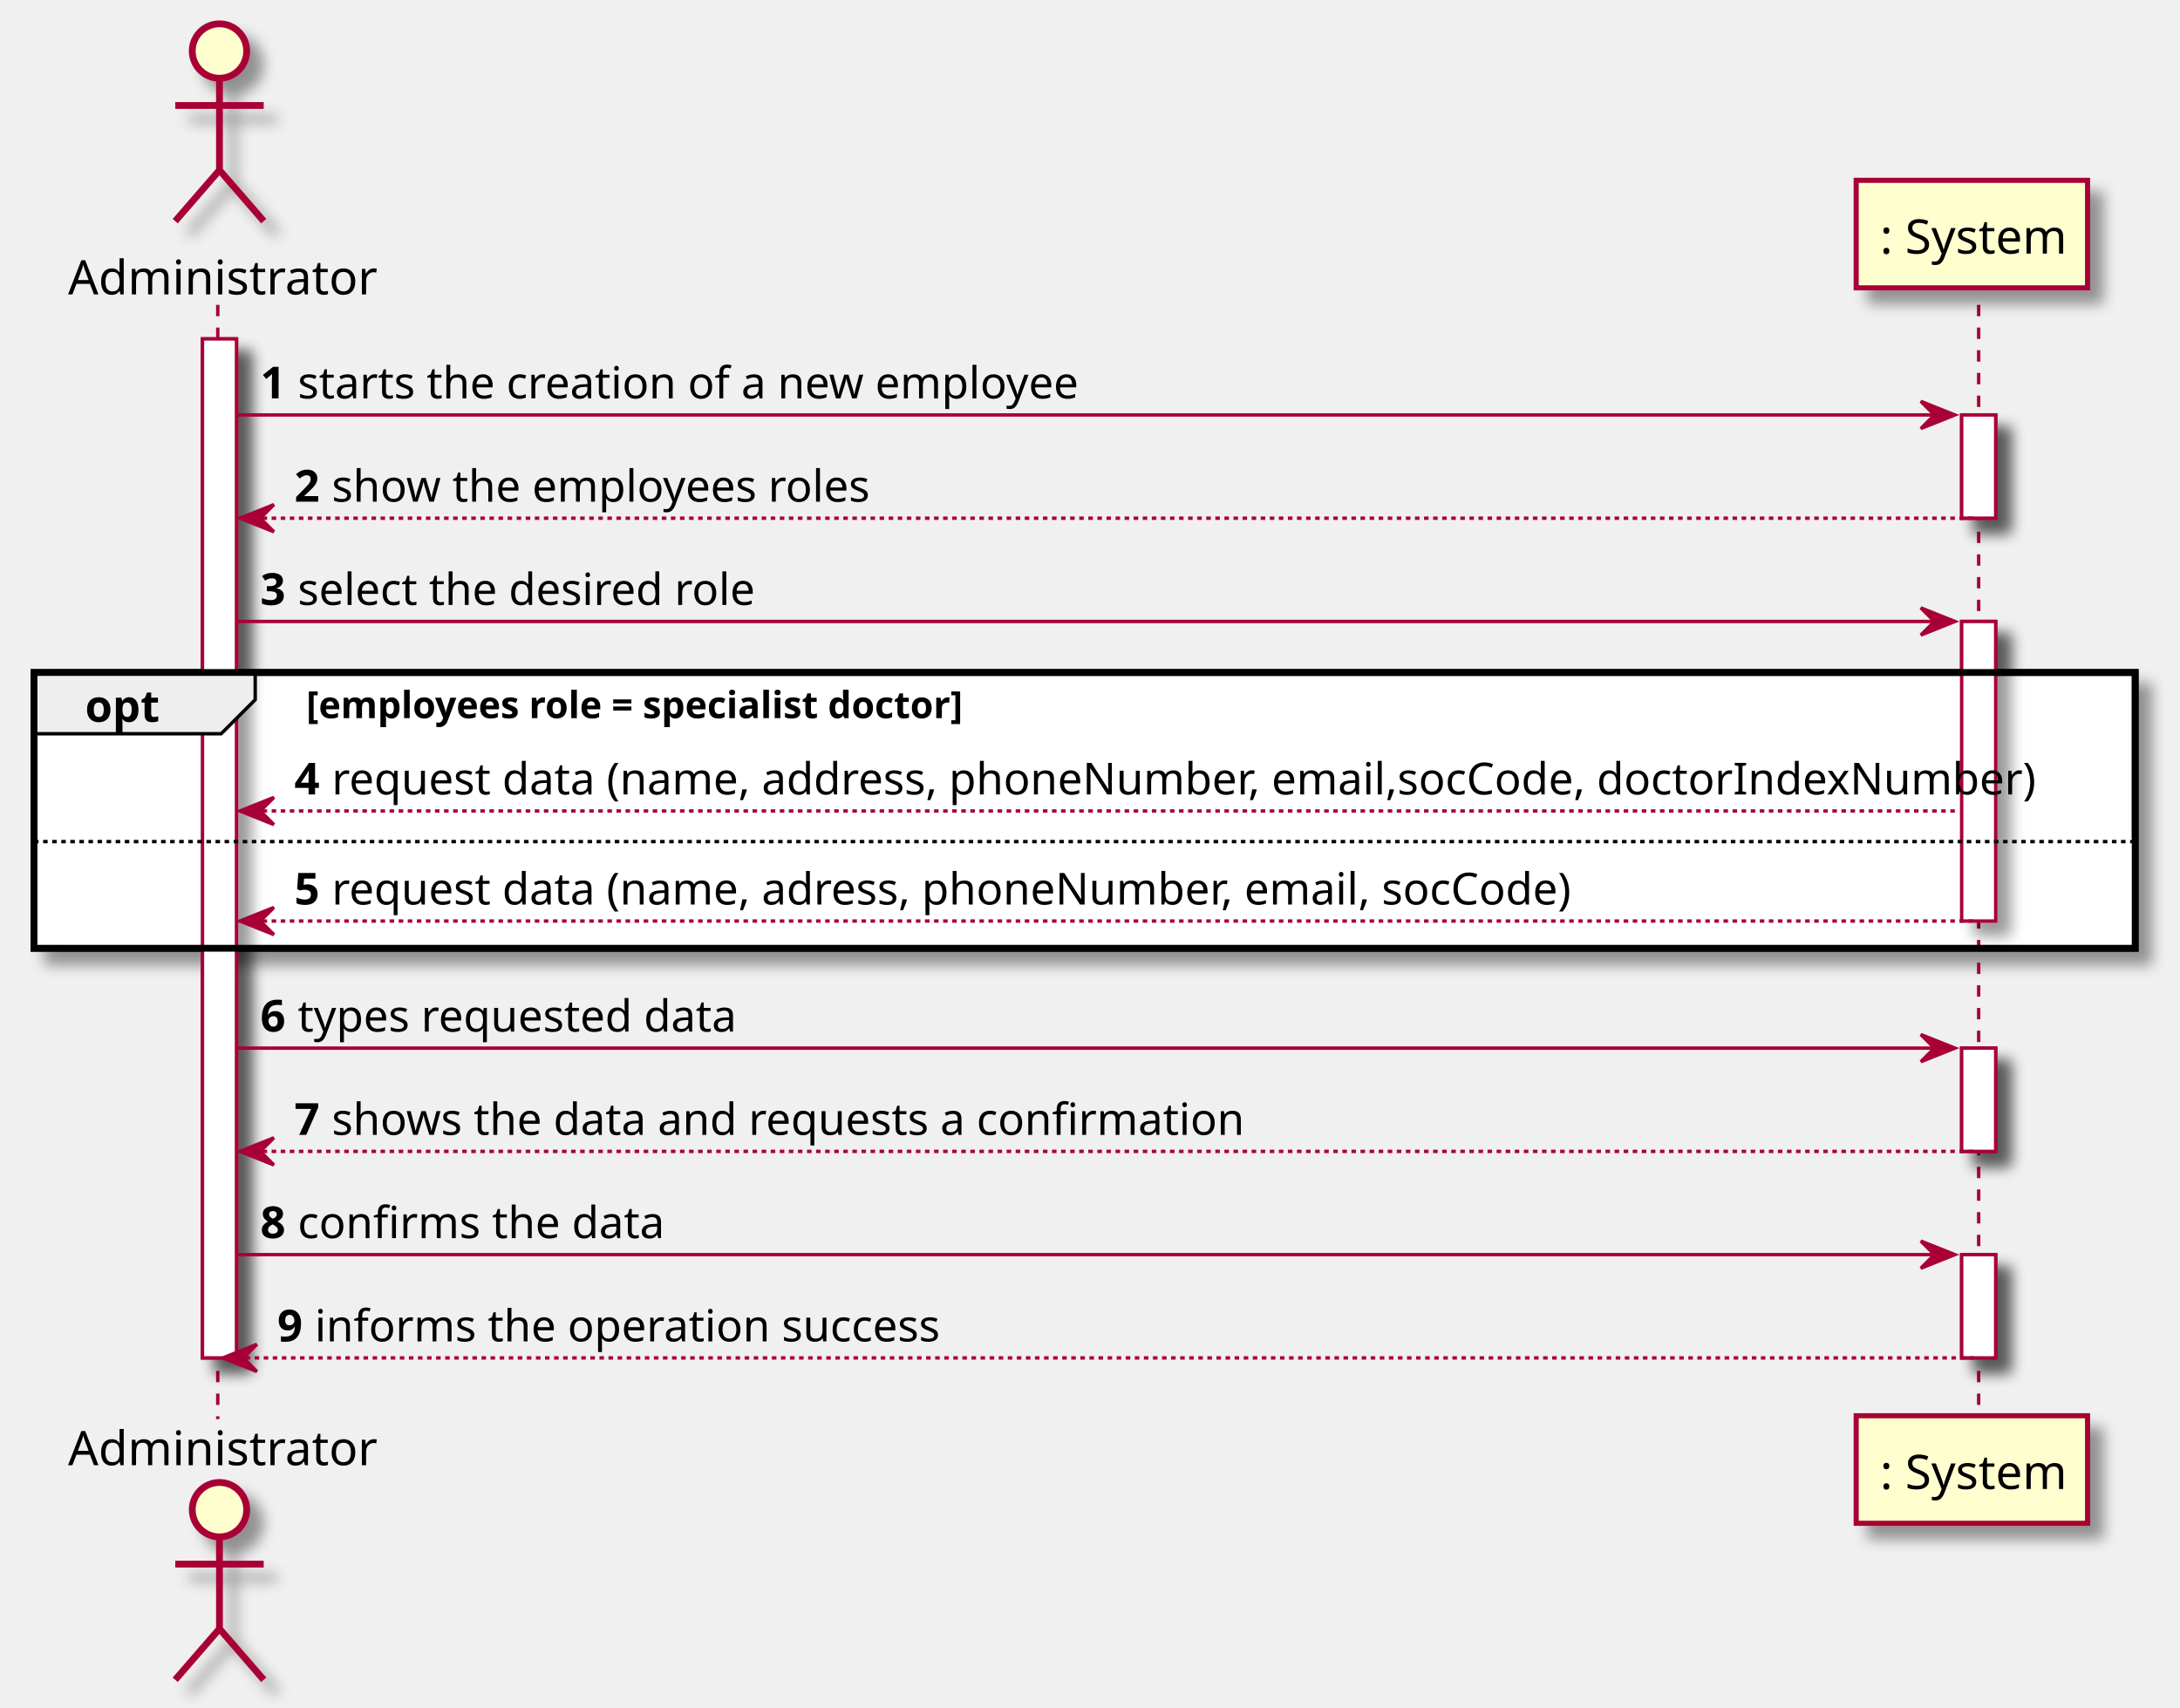
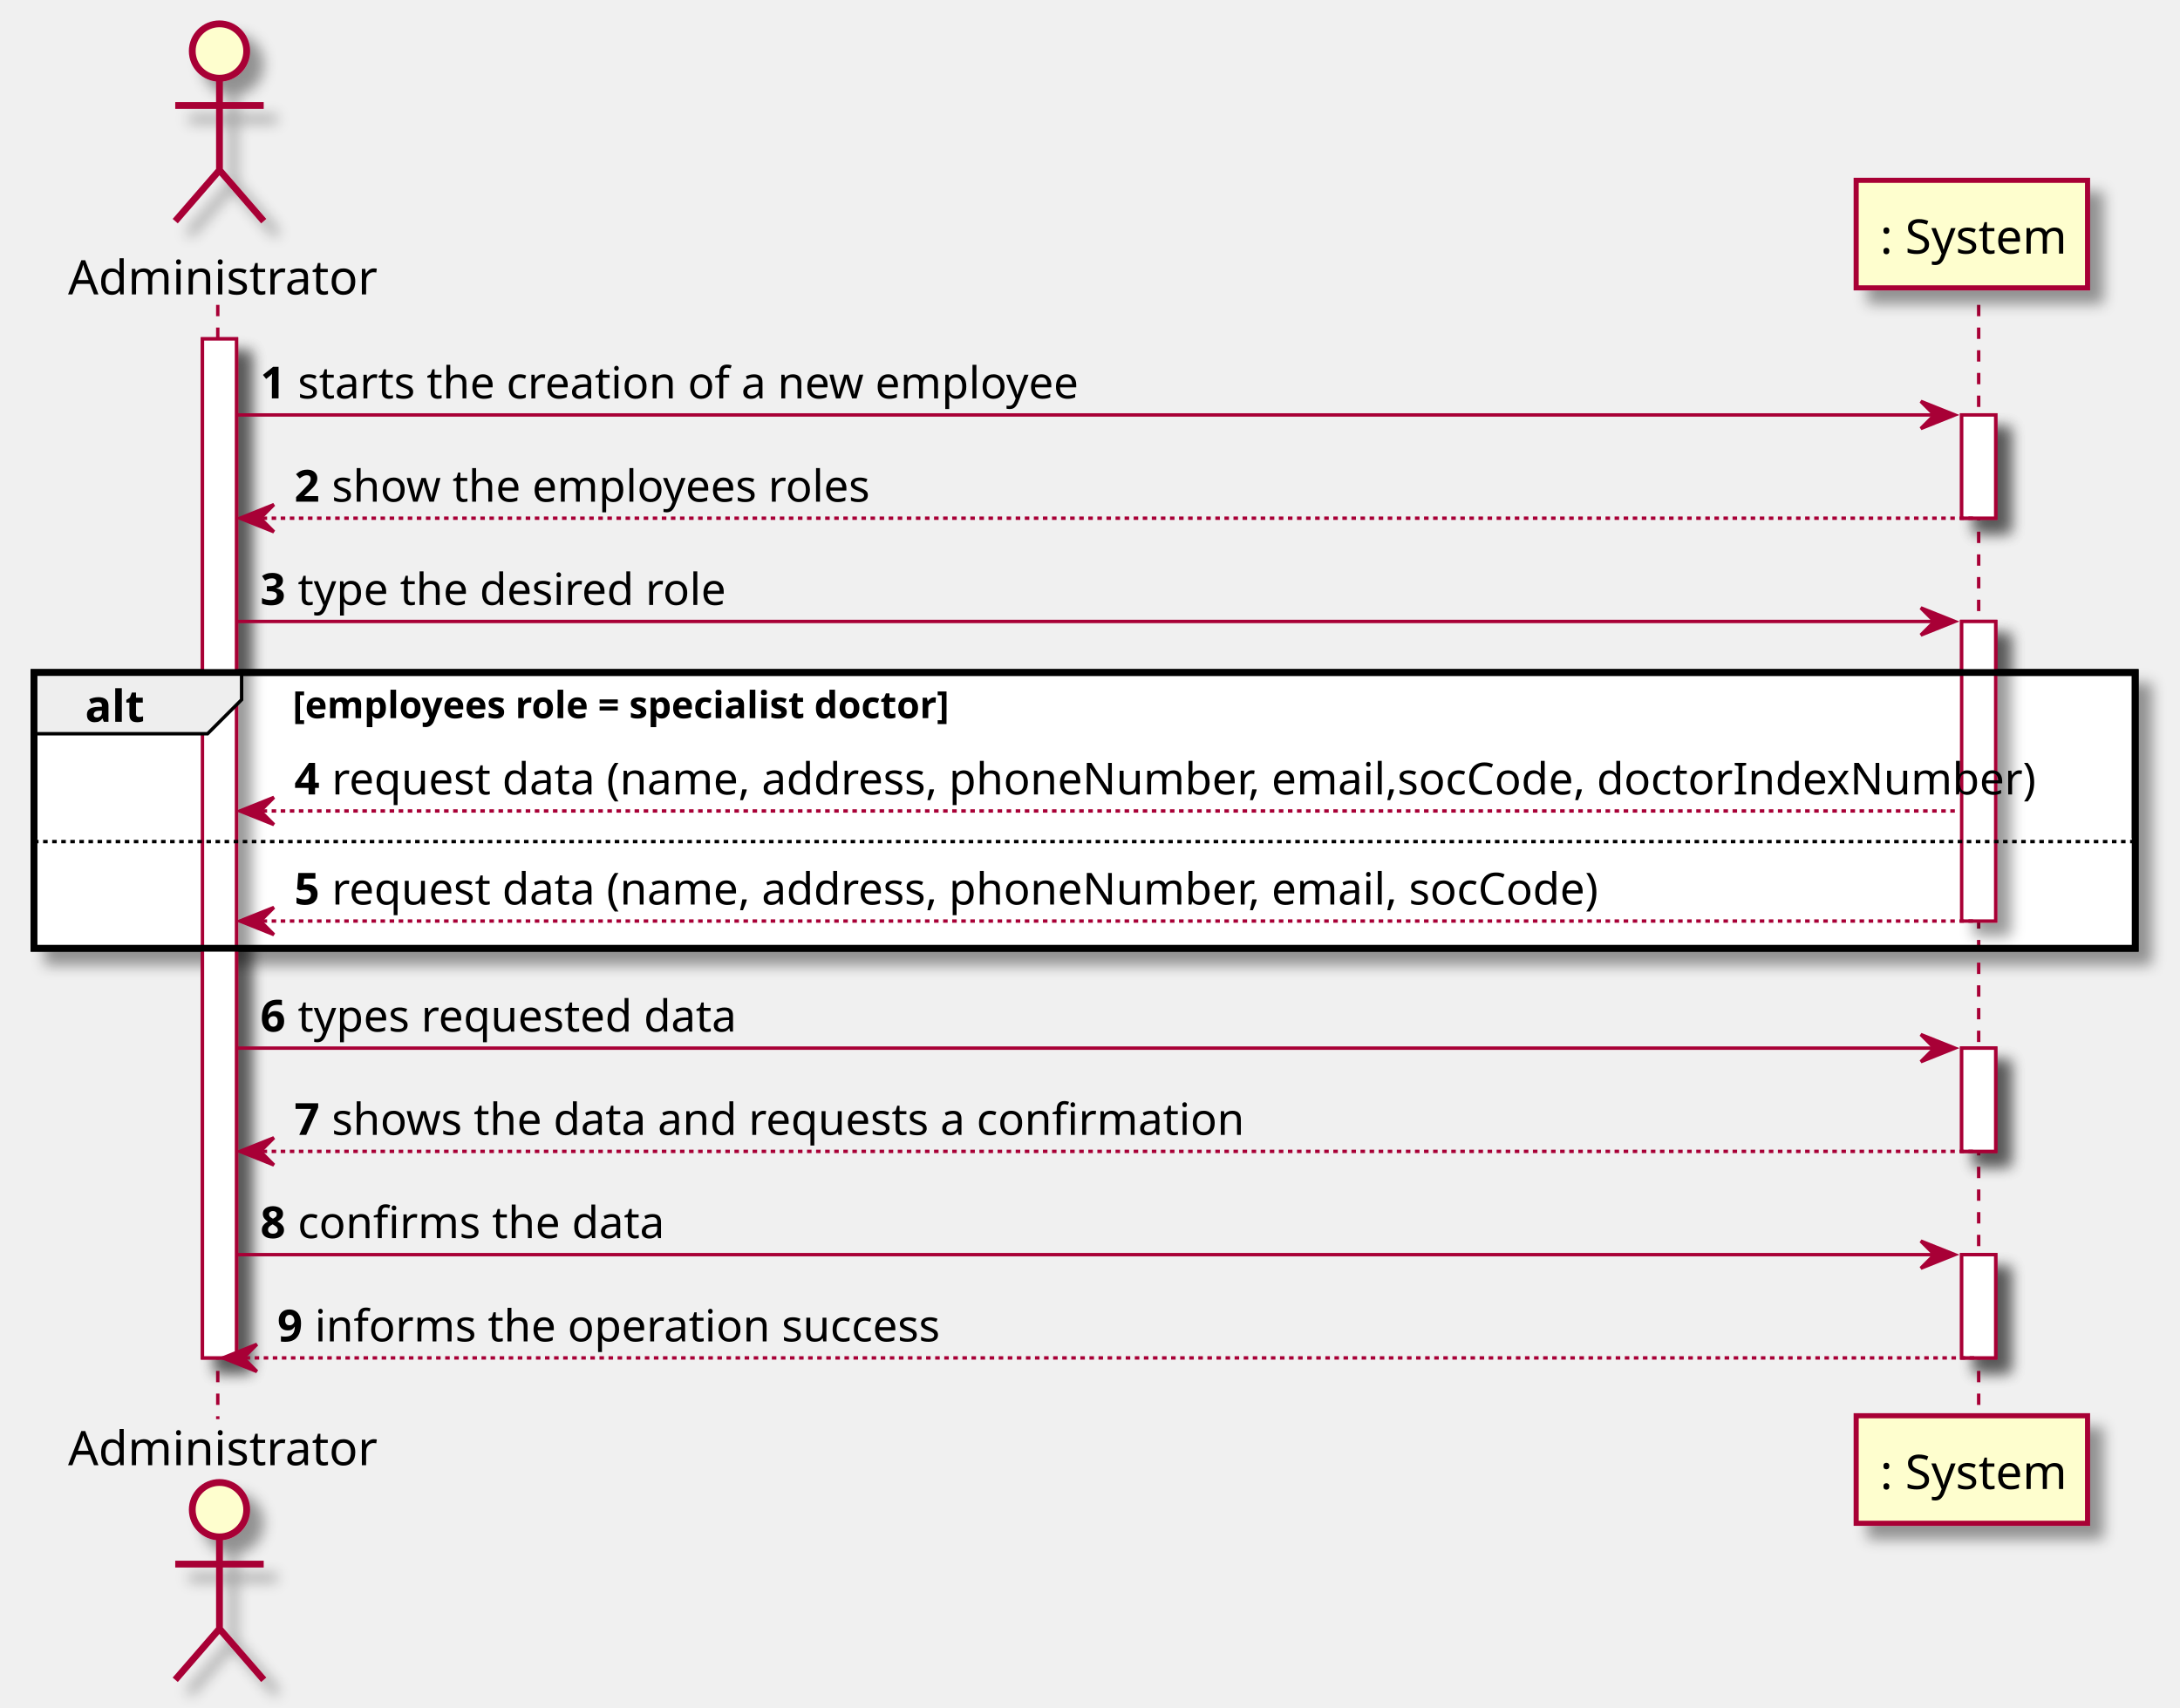
<svg xmlns="http://www.w3.org/2000/svg" contentScriptType="application/ecmascript" contentStyleType="text/css" height="753px" preserveAspectRatio="none" style="width:961px;height:753px;" version="1.1" viewBox="0 0 961 753" width="961.5px" zoomAndPan="magnify">
  <defs>
-     <filter height="300%" id="f748sx2u7lflj" width="300%" x="-1" y="-1">
+     <filter height="300%" id="f19squ7a0shnkl" width="300%" x="-1" y="-1">
      <feGaussianBlur result="blurOut" stdDeviation="3.0" />
      <feColorMatrix in="blurOut" result="blurOut2" type="matrix" values="0 0 0 0 0 0 0 0 0 0 0 0 0 0 0 0 0 0 .4 0" />
      <feOffset dx="6.0" dy="6.0" in="blurOut2" result="blurOut3" />
      <feBlend in="SourceGraphic" in2="blurOut3" mode="normal" />
    </filter>
  </defs>
  <g>
-     <rect fill="#FFFFFF" filter="url(#f748sx2u7lflj)" height="449.273" style="stroke:#A80036;stroke-width:1.5;" width="15" x="89.25" y="149.414" />
-     <rect fill="#FFFFFF" filter="url(#f748sx2u7lflj)" height="45.527" style="stroke:#A80036;stroke-width:1.5;" width="15" x="864.75" y="182.941" />
-     <rect fill="#FFFFFF" filter="url(#f748sx2u7lflj)" height="132.082" style="stroke:#A80036;stroke-width:1.5;" width="15" x="864.75" y="273.996" />
-     <rect fill="#FFFFFF" filter="url(#f748sx2u7lflj)" height="45.527" style="stroke:#A80036;stroke-width:1.5;" width="15" x="864.75" y="462.106" />
-     <rect fill="#FFFFFF" filter="url(#f748sx2u7lflj)" height="45.527" style="stroke:#A80036;stroke-width:1.5;" width="15" x="864.75" y="553.16" />
-     <rect fill="#FFFFFF" filter="url(#f748sx2u7lflj)" height="121.582" style="stroke:#000000;stroke-width:3.0;" width="926.25" x="15" y="296.496" />
+     <rect fill="#FFFFFF" filter="url(#f19squ7a0shnkl)" height="449.273" style="stroke:#A80036;stroke-width:1.5;" width="15" x="89.25" y="149.414" />
+     <rect fill="#FFFFFF" filter="url(#f19squ7a0shnkl)" height="45.527" style="stroke:#A80036;stroke-width:1.5;" width="15" x="864.75" y="182.941" />
+     <rect fill="#FFFFFF" filter="url(#f19squ7a0shnkl)" height="132.082" style="stroke:#A80036;stroke-width:1.5;" width="15" x="864.75" y="273.996" />
+     <rect fill="#FFFFFF" filter="url(#f19squ7a0shnkl)" height="45.527" style="stroke:#A80036;stroke-width:1.5;" width="15" x="864.75" y="462.106" />
+     <rect fill="#FFFFFF" filter="url(#f19squ7a0shnkl)" height="45.527" style="stroke:#A80036;stroke-width:1.5;" width="15" x="864.75" y="553.16" />
+     <rect fill="#FFFFFF" filter="url(#f19squ7a0shnkl)" height="121.582" style="stroke:#000000;stroke-width:3.0;" width="926.25" x="15" y="296.496" />
    <rect fill="#FFFFFF" height="48.527" style="stroke:none;stroke-width:1.5;" width="926.25" x="15" y="369.551" />
    <line style="stroke:#A80036;stroke-width:1.5;stroke-dasharray:5.0,5.0;" x1="96" x2="96" y1="134.414" y2="625.688" />
    <line style="stroke:#A80036;stroke-width:1.5;stroke-dasharray:5.0,5.0;" x1="872.25" x2="872.25" y1="134.414" y2="625.688" />
    <text fill="#000000" font-family="sans-serif" font-size="21" lengthAdjust="spacing" textLength="124.5" x="30" y="129.8">Administrator</text>
-     <ellipse cx="96.75" cy="22.5" fill="#FEFECE" filter="url(#f748sx2u7lflj)" rx="12" ry="12" style="stroke:#A80036;stroke-width:3.0;" />
-     <path d="M96.75,34.5 L96.75,75 M77.25,46.5 L116.25,46.5 M96.75,75 L77.25,97.5 M96.75,75 L116.25,97.5 " fill="none" filter="url(#f748sx2u7lflj)" style="stroke:#A80036;stroke-width:3.0;" />
+     <ellipse cx="96.75" cy="22.5" fill="#FEFECE" filter="url(#f19squ7a0shnkl)" rx="12" ry="12" style="stroke:#A80036;stroke-width:3.0;" />
+     <path d="M96.75,34.5 L96.75,75 M77.25,46.5 L116.25,46.5 M96.75,75 L77.25,97.5 M96.75,75 L116.25,97.5 " fill="none" filter="url(#f19squ7a0shnkl)" style="stroke:#A80036;stroke-width:3.0;" />
    <text fill="#000000" font-family="sans-serif" font-size="21" lengthAdjust="spacing" textLength="124.5" x="30" y="645.987">Administrator</text>
-     <ellipse cx="96.75" cy="665.602" fill="#FEFECE" filter="url(#f748sx2u7lflj)" rx="12" ry="12" style="stroke:#A80036;stroke-width:3.0;" />
-     <path d="M96.75,677.602 L96.75,718.102 M77.25,689.602 L116.25,689.602 M96.75,718.102 L77.25,740.602 M96.75,718.102 L116.25,740.602 " fill="none" filter="url(#f748sx2u7lflj)" style="stroke:#A80036;stroke-width:3.0;" />
-     <rect fill="#FEFECE" filter="url(#f748sx2u7lflj)" height="47.414" style="stroke:#A80036;stroke-width:2.25;" width="102" x="818.25" y="79.5" />
+     <ellipse cx="96.75" cy="665.602" fill="#FEFECE" filter="url(#f19squ7a0shnkl)" rx="12" ry="12" style="stroke:#A80036;stroke-width:3.0;" />
+     <path d="M96.75,677.602 L96.75,718.102 M77.25,689.602 L116.25,689.602 M96.75,718.102 L77.25,740.602 M96.75,718.102 L116.25,740.602 " fill="none" filter="url(#f19squ7a0shnkl)" style="stroke:#A80036;stroke-width:3.0;" />
+     <rect fill="#FEFECE" filter="url(#f19squ7a0shnkl)" height="47.414" style="stroke:#A80036;stroke-width:2.25;" width="102" x="818.25" y="79.5" />
    <text fill="#000000" font-family="sans-serif" font-size="21" lengthAdjust="spacing" textLength="81" x="828.75" y="111.8">: System</text>
-     <rect fill="#FEFECE" filter="url(#f748sx2u7lflj)" height="47.414" style="stroke:#A80036;stroke-width:2.25;" width="102" x="818.25" y="624.188" />
+     <rect fill="#FEFECE" filter="url(#f19squ7a0shnkl)" height="47.414" style="stroke:#A80036;stroke-width:2.25;" width="102" x="818.25" y="624.188" />
    <text fill="#000000" font-family="sans-serif" font-size="21" lengthAdjust="spacing" textLength="81" x="828.75" y="656.487">: System</text>
-     <rect fill="#FFFFFF" filter="url(#f748sx2u7lflj)" height="449.273" style="stroke:#A80036;stroke-width:1.5;" width="15" x="89.25" y="149.414" />
-     <rect fill="#FFFFFF" filter="url(#f748sx2u7lflj)" height="45.527" style="stroke:#A80036;stroke-width:1.5;" width="15" x="864.75" y="182.941" />
-     <rect fill="#FFFFFF" filter="url(#f748sx2u7lflj)" height="132.082" style="stroke:#A80036;stroke-width:1.5;" width="15" x="864.75" y="273.996" />
-     <rect fill="#FFFFFF" filter="url(#f748sx2u7lflj)" height="45.527" style="stroke:#A80036;stroke-width:1.5;" width="15" x="864.75" y="462.106" />
-     <rect fill="#FFFFFF" filter="url(#f748sx2u7lflj)" height="45.527" style="stroke:#A80036;stroke-width:1.5;" width="15" x="864.75" y="553.16" />
+     <rect fill="#FFFFFF" filter="url(#f19squ7a0shnkl)" height="449.273" style="stroke:#A80036;stroke-width:1.5;" width="15" x="89.25" y="149.414" />
+     <rect fill="#FFFFFF" filter="url(#f19squ7a0shnkl)" height="45.527" style="stroke:#A80036;stroke-width:1.5;" width="15" x="864.75" y="182.941" />
+     <rect fill="#FFFFFF" filter="url(#f19squ7a0shnkl)" height="132.082" style="stroke:#A80036;stroke-width:1.5;" width="15" x="864.75" y="273.996" />
+     <rect fill="#FFFFFF" filter="url(#f19squ7a0shnkl)" height="45.527" style="stroke:#A80036;stroke-width:1.5;" width="15" x="864.75" y="462.106" />
+     <rect fill="#FFFFFF" filter="url(#f19squ7a0shnkl)" height="45.527" style="stroke:#A80036;stroke-width:1.5;" width="15" x="864.75" y="553.16" />
    <polygon fill="#A80036" points="846.75,176.941,861.75,182.941,846.75,188.941,852.75,182.941" style="stroke:#A80036;stroke-width:1.5;" />
    <line style="stroke:#A80036;stroke-width:1.5;" x1="104.25" x2="855.75" y1="182.941" y2="182.941" />
    <text fill="#000000" font-family="sans-serif" font-size="19.5" font-weight="bold" lengthAdjust="spacing" textLength="10.5" x="114.75" y="175.657">1</text>
    <text fill="#000000" font-family="sans-serif" font-size="19.5" lengthAdjust="spacing" textLength="325.5" x="131.25" y="175.657">starts the creation of a new employee</text>
    <polygon fill="#A80036" points="120.75,222.469,105.75,228.469,120.75,234.469,114.75,228.469" style="stroke:#A80036;stroke-width:1.5;" />
    <line style="stroke:#A80036;stroke-width:1.5;stroke-dasharray:2.0,2.0;" x1="111.75" x2="870.75" y1="228.469" y2="228.469" />
    <text fill="#000000" font-family="sans-serif" font-size="19.5" font-weight="bold" lengthAdjust="spacing" textLength="10.5" x="129.75" y="221.184">2</text>
    <text fill="#000000" font-family="sans-serif" font-size="19.5" lengthAdjust="spacing" textLength="226.5" x="146.25" y="221.184">show the employees roles</text>
    <polygon fill="#A80036" points="846.75,267.996,861.75,273.996,846.75,279.996,852.75,273.996" style="stroke:#A80036;stroke-width:1.5;" />
    <line style="stroke:#A80036;stroke-width:1.5;" x1="104.25" x2="855.75" y1="273.996" y2="273.996" />
    <text fill="#000000" font-family="sans-serif" font-size="19.5" font-weight="bold" lengthAdjust="spacing" textLength="10.5" x="114.75" y="266.711">3</text>
-     <text fill="#000000" font-family="sans-serif" font-size="19.5" lengthAdjust="spacing" textLength="192" x="131.25" y="266.711">select the desired role</text>
-     <path d="M15,296.496 L112.5,296.496 L112.5,308.496 L97.5,323.496 L15,323.496 L15,296.496 " fill="#EEEEEE" style="stroke:#000000;stroke-width:1.5;" />
+     <text fill="#000000" font-family="sans-serif" font-size="19.5" lengthAdjust="spacing" textLength="177" x="131.25" y="266.711">type the desired role</text>
+     <path d="M15,296.496 L106.5,296.496 L106.5,308.496 L91.5,323.496 L15,323.496 L15,296.496 " fill="#EEEEEE" style="stroke:#000000;stroke-width:1.5;" />
    <rect fill="none" height="121.582" style="stroke:#000000;stroke-width:3.0;" width="926.25" x="15" y="296.496" />
-     <text fill="#000000" font-family="sans-serif" font-size="19.5" font-weight="bold" lengthAdjust="spacing" textLength="30" x="37.5" y="318.239">opt</text>
-     <text fill="#000000" font-family="sans-serif" font-size="16.5" font-weight="bold" lengthAdjust="spacing" textLength="298.5" x="135" y="316.625">[employees role = specialist doctor]</text>
+     <text fill="#000000" font-family="sans-serif" font-size="19.5" font-weight="bold" lengthAdjust="spacing" textLength="24" x="37.5" y="318.239">alt</text>
+     <text fill="#000000" font-family="sans-serif" font-size="16.5" font-weight="bold" lengthAdjust="spacing" textLength="298.5" x="129" y="316.625">[employees role = specialist doctor]</text>
    <polygon fill="#A80036" points="120.75,351.551,105.75,357.551,120.75,363.551,114.75,357.551" style="stroke:#A80036;stroke-width:1.5;" />
    <line style="stroke:#A80036;stroke-width:1.5;stroke-dasharray:2.0,2.0;" x1="111.75" x2="863.25" y1="357.551" y2="357.551" />
    <text fill="#000000" font-family="sans-serif" font-size="19.5" font-weight="bold" lengthAdjust="spacing" textLength="10.5" x="129.75" y="350.266">4</text>
    <text fill="#000000" font-family="sans-serif" font-size="19.5" lengthAdjust="spacing" textLength="708" x="146.25" y="350.266">request data (name, address, phoneNumber, email,socCode, doctorIndexNumber)</text>
    <line style="stroke:#000000;stroke-width:1.5;stroke-dasharray:2.0,2.0;" x1="15" x2="941.25" y1="371.051" y2="371.051" />
    <polygon fill="#A80036" points="120.75,400.078,105.75,406.078,120.75,412.078,114.75,406.078" style="stroke:#A80036;stroke-width:1.5;" />
    <line style="stroke:#A80036;stroke-width:1.5;stroke-dasharray:2.0,2.0;" x1="111.75" x2="870.75" y1="406.078" y2="406.078" />
    <text fill="#000000" font-family="sans-serif" font-size="19.5" font-weight="bold" lengthAdjust="spacing" textLength="10.5" x="129.75" y="398.793">5</text>
-     <text fill="#000000" font-family="sans-serif" font-size="19.5" lengthAdjust="spacing" textLength="523.5" x="146.25" y="398.793">request data (name, adress, phoneNumber, email, socCode)</text>
+     <text fill="#000000" font-family="sans-serif" font-size="19.5" lengthAdjust="spacing" textLength="534" x="146.25" y="398.793">request data (name, address, phoneNumber, email, socCode)</text>
    <polygon fill="#A80036" points="846.75,456.106,861.75,462.106,846.75,468.106,852.75,462.106" style="stroke:#A80036;stroke-width:1.5;" />
    <line style="stroke:#A80036;stroke-width:1.5;" x1="104.25" x2="855.75" y1="462.106" y2="462.106" />
    <text fill="#000000" font-family="sans-serif" font-size="19.5" font-weight="bold" lengthAdjust="spacing" textLength="10.5" x="114.75" y="454.821">6</text>
    <text fill="#000000" font-family="sans-serif" font-size="19.5" lengthAdjust="spacing" textLength="183" x="131.25" y="454.821">types requested data</text>
    <polygon fill="#A80036" points="120.75,501.633,105.75,507.633,120.75,513.633,114.75,507.633" style="stroke:#A80036;stroke-width:1.5;" />
    <line style="stroke:#A80036;stroke-width:1.5;stroke-dasharray:2.0,2.0;" x1="111.75" x2="870.75" y1="507.633" y2="507.633" />
    <text fill="#000000" font-family="sans-serif" font-size="19.5" font-weight="bold" lengthAdjust="spacing" textLength="10.5" x="129.75" y="500.348">7</text>
    <text fill="#000000" font-family="sans-serif" font-size="19.5" lengthAdjust="spacing" textLength="378" x="146.25" y="500.348">shows the data and requests a confirmation</text>
    <polygon fill="#A80036" points="846.75,547.16,861.75,553.16,846.75,559.16,852.75,553.16" style="stroke:#A80036;stroke-width:1.5;" />
    <line style="stroke:#A80036;stroke-width:1.5;" x1="104.25" x2="855.75" y1="553.16" y2="553.16" />
    <text fill="#000000" font-family="sans-serif" font-size="19.5" font-weight="bold" lengthAdjust="spacing" textLength="10.5" x="114.75" y="545.875">8</text>
    <text fill="#000000" font-family="sans-serif" font-size="19.5" lengthAdjust="spacing" textLength="150" x="131.25" y="545.875">confirms the data</text>
    <polygon fill="#A80036" points="113.25,592.688,98.25,598.688,113.25,604.688,107.25,598.688" style="stroke:#A80036;stroke-width:1.5;" />
    <line style="stroke:#A80036;stroke-width:1.5;stroke-dasharray:2.0,2.0;" x1="104.25" x2="870.75" y1="598.688" y2="598.688" />
    <text fill="#000000" font-family="sans-serif" font-size="19.5" font-weight="bold" lengthAdjust="spacing" textLength="10.5" x="122.25" y="591.403">9</text>
    <text fill="#000000" font-family="sans-serif" font-size="19.5" lengthAdjust="spacing" textLength="261" x="138.75" y="591.403">informs the operation success</text>
  </g>
</svg>
